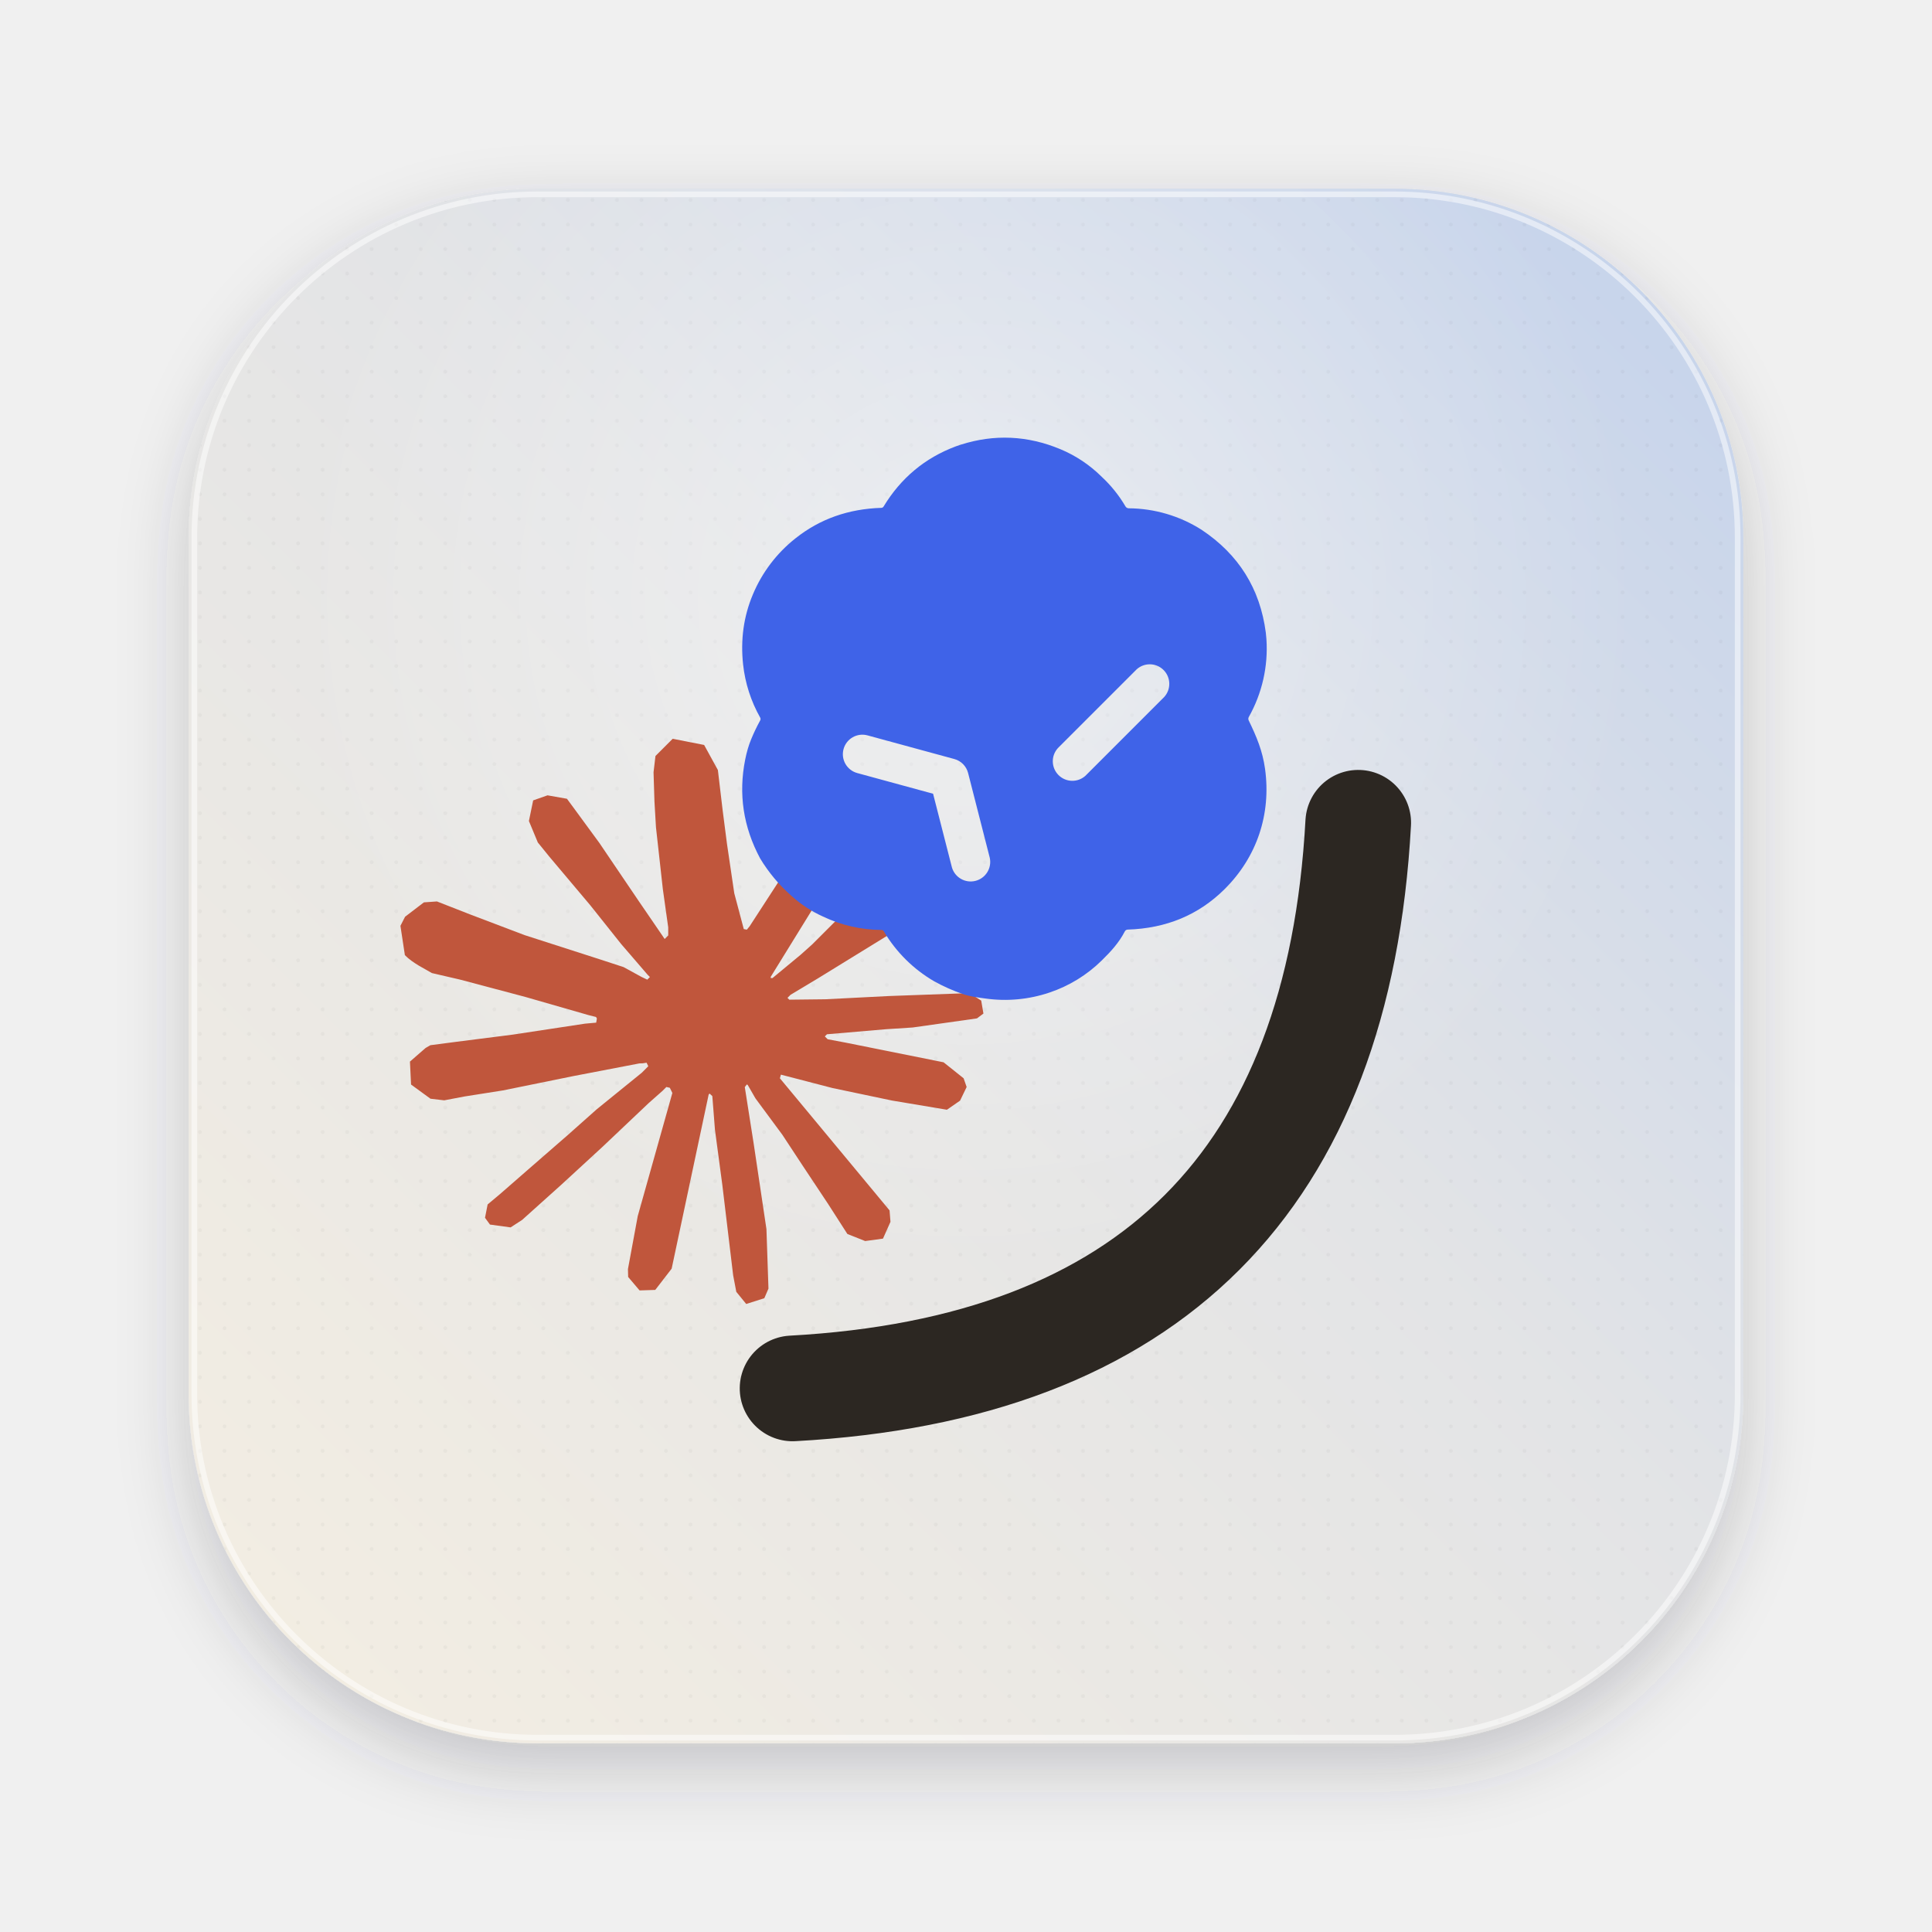
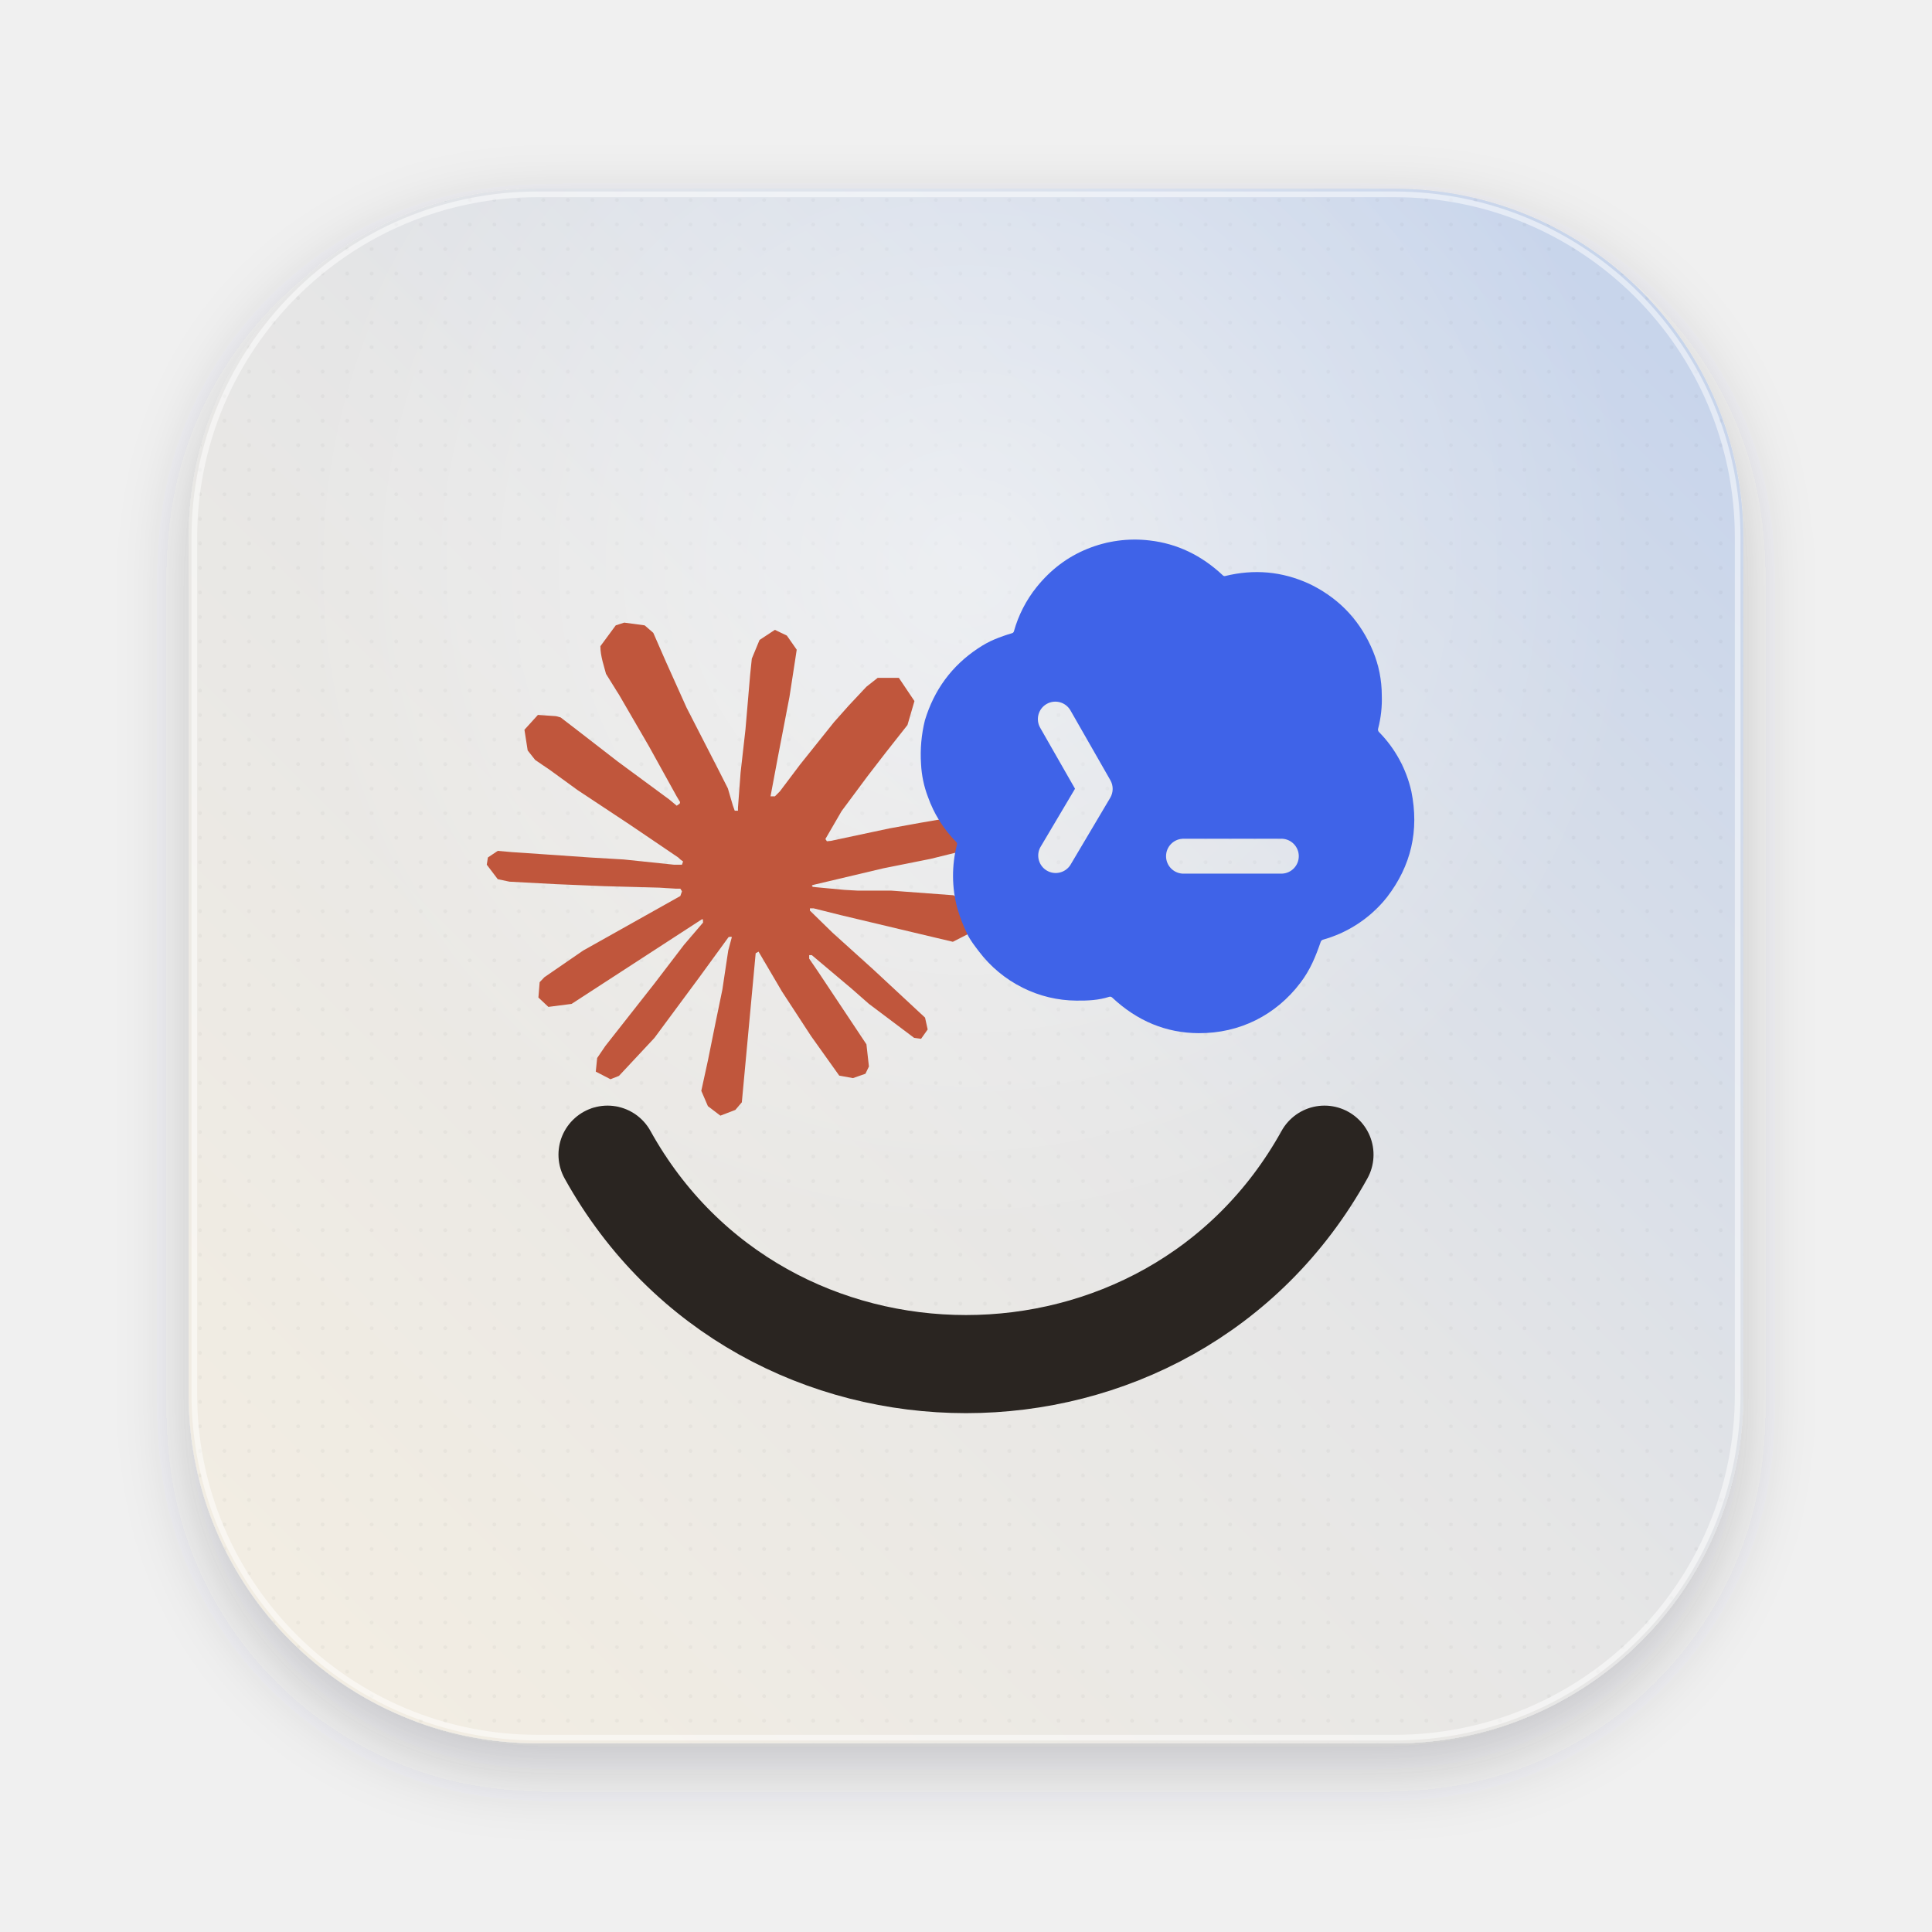
<svg xmlns="http://www.w3.org/2000/svg" viewBox="0 0 1024 1024" role="img" aria-label="Claudex">
  <defs>
    <clipPath id="body">
      <rect x="100" y="100" width="824" height="824" rx="185" />
    </clipPath>
    <filter id="sh" x="-30%" y="-30%" width="160%" height="160%">
      <feDropShadow dx="0" dy="14" stdDeviation="18" flood-color="#3a3a44" flood-opacity="0.22" />
    </filter>
    <linearGradient id="bg" x1="0" y1="1" x2="1" y2="0">
      <stop offset="0" stop-color="#F4EEE2" />
-       <stop offset="0.55" stop-color="#E3E4E6" />
+       <stop offset="0.5" stop-color="#E6E6E6" />
      <stop offset="1" stop-color="#C3D2EC" />
    </linearGradient>
-     <radialGradient id="hi" cx="50%" cy="26%" r="80%">
-       <stop offset="0" stop-color="#fff" stop-opacity="0.4" />
+     <radialGradient id="hi" cx="50%" cy="24%" r="80%">
+       <stop offset="0" stop-color="#fff" stop-opacity="0.45" />
      <stop offset="55%" stop-color="#fff" stop-opacity="0" />
    </radialGradient>
    <pattern id="dots" width="13" height="13" patternUnits="userSpaceOnUse">
      <circle cx="2" cy="2" r="1" fill="#000" fill-opacity="0.035" />
    </pattern>
  </defs>
  <rect x="100" y="100" width="824" height="824" rx="185" fill="#E3E4E6" filter="url(#sh)" />
  <g clip-path="url(#body)">
    <rect x="100" y="100" width="824" height="824" fill="url(#bg)" />
    <rect x="100" y="100" width="824" height="824" fill="url(#dots)" />
    <rect x="100" y="100" width="824" height="824" fill="url(#hi)" />
-     <g transform="rotate(-45 512 528)">
-       <g transform="translate(248,288) scale(1.17)" fill="#C0563C">
-         <path d="m50.228 170.321 50.357-28.257.843-2.463-.843-1.361h-2.462l-8.426-.518-28.775-.778-24.952-1.037-24.175-1.296-6.092-1.297L0 125.796l.583-3.759 5.12-3.434 7.324.648 16.202 1.101 24.304 1.685 17.629 1.037 26.118 2.722h4.148l.583-1.685-1.426-1.037-1.101-1.037-25.147-17.045-27.22-18.017-14.258-10.37-7.713-5.25-3.888-4.925-1.685-10.758 7-7.713 9.397.649 2.398.648 9.527 7.323 20.35 15.75L94.817 91.9l3.889 3.24 1.555-1.102.195-.777-1.75-2.917-14.453-26.118-15.425-26.572-6.87-11.018-1.814-6.61c-.648-2.723-1.102-4.991-1.102-7.778l7.972-10.823L71.42 0 82.05 1.426l4.472 3.888 6.61 15.101 10.694 23.786 16.591 32.34 4.861 9.592 2.592 8.879.973 2.722h1.685v-1.556l1.36-18.211 2.528-22.36 2.463-28.776.843-8.1 4.018-9.722 7.971-5.25 6.222 2.981 5.12 7.324-.713 4.73-3.046 19.768-5.962 30.98-3.889 20.739h2.268l2.593-2.593 10.499-13.934 17.628-22.036 7.778-8.749 9.073-9.657 5.833-4.601h11.018l8.1 12.055-3.628 12.443-11.342 14.388-9.398 12.184-13.48 18.147-8.426 14.518.778 1.166 2.01-.194 30.46-6.481 16.462-2.982 19.637-3.37 8.88 4.148.971 4.213-3.5 8.62-20.998 5.184-24.628 4.926-36.682 8.685-.454.324.519.648 16.526 1.555 7.065.389h17.304l32.21 2.398 8.426 5.574 5.055 6.805-.843 5.184-12.962 6.611-17.498-4.148-40.83-9.721-14-3.5h-1.944v1.167l11.666 11.406 21.387 19.314 26.767 24.887 1.36 6.157-3.434 4.86-3.63-.518-23.526-17.693-9.073-7.972-20.545-17.304h-1.36v1.814l4.73 6.935 25.017 37.59 1.296 11.536-1.814 3.76-6.481 2.268-7.13-1.297-14.647-20.544-15.1-23.138-12.185-20.739-1.49.843-7.194 77.448-3.37 3.953-7.778 2.981-6.48-4.925-3.436-7.972 3.435-15.749 4.148-20.544 3.37-16.333 3.046-20.285 1.815-6.74-.13-.454-1.49.194-15.295 20.999-23.267 31.433-18.406 19.702-4.407 1.75-7.648-3.954.713-7.064 4.277-6.286 25.47-32.405 15.36-20.092 9.917-11.6-.065-1.686h-.583L44.07 198.125l-12.055 1.555-5.185-4.86.648-7.972 2.463-2.593 20.35-13.999-.064.065Z" />
-       </g>
-       <g transform="translate(484,292) scale(12.2)" fill="#3F63E8" fill-rule="evenodd">
-         <path clip-rule="evenodd" d="M8.086.457a6.105 6.105 0 013.046-.415c1.333.153 2.521.72 3.564 1.7a.117.117 0 00.107.029c1.408-.346 2.762-.224 4.061.366l.063.03.154.076c1.357.703 2.33 1.77 2.918 3.198.278.679.418 1.388.421 2.126a5.655 5.655 0 01-.18 1.631.167.167 0 00.04.155 5.982 5.982 0 011.578 2.891c.385 1.901-.01 3.615-1.183 5.14l-.182.22a6.063 6.063 0 01-2.934 1.851.162.162 0 00-.108.102c-.255.736-.511 1.364-.987 1.992-1.199 1.582-2.962 2.462-4.948 2.451-1.583-.008-2.986-.587-4.21-1.736a.145.145 0 00-.14-.032c-.518.167-1.04.191-1.604.185a5.924 5.924 0 01-2.595-.622 6.058 6.058 0 01-2.146-1.781c-.203-.269-.404-.522-.551-.821a7.74 7.74 0 01-.495-1.283 6.11 6.11 0 01-.017-3.064.166.166 0 00.008-.074.115.115 0 00-.037-.064 5.958 5.958 0 01-1.38-2.202 5.196 5.196 0 01-.333-1.589 6.915 6.915 0 01.188-2.132c.45-1.484 1.309-2.648 2.577-3.493.282-.188.55-.334.802-.438.286-.12.573-.22.861-.304a.129.129 0 00.087-.087A6.016 6.016 0 015.635 2.31C6.315 1.464 7.132.846 8.086.457zm-.804 7.85a.848.848 0 00-1.473.842l1.694 2.965-1.688 2.848a.849.849 0 001.46.864l1.94-3.272a.849.849 0 00.007-.854l-1.94-3.393zm5.446 6.24a.849.849 0 000 1.695h4.848a.849.849 0 000-1.696h-4.848z" />
-       </g>
-       <path d="M300 610 Q512 800 724 610" fill="none" stroke="#2C2722" stroke-width="56" stroke-linecap="round" />
+     <g transform="translate(258,330) scale(1.02)" fill="#C0563C">
+       <path d="m50.228 170.321 50.357-28.257.843-2.463-.843-1.361h-2.462l-8.426-.518-28.775-.778-24.952-1.037-24.175-1.296-6.092-1.297L0 125.796l.583-3.759 5.12-3.434 7.324.648 16.202 1.101 24.304 1.685 17.629 1.037 26.118 2.722h4.148l.583-1.685-1.426-1.037-1.101-1.037-25.147-17.045-27.22-18.017-14.258-10.37-7.713-5.25-3.888-4.925-1.685-10.758 7-7.713 9.397.649 2.398.648 9.527 7.323 20.35 15.75L94.817 91.9l3.889 3.24 1.555-1.102.195-.777-1.75-2.917-14.453-26.118-15.425-26.572-6.87-11.018-1.814-6.61c-.648-2.723-1.102-4.991-1.102-7.778l7.972-10.823L71.42 0 82.05 1.426l4.472 3.888 6.61 15.101 10.694 23.786 16.591 32.34 4.861 9.592 2.592 8.879.973 2.722h1.685v-1.556l1.36-18.211 2.528-22.36 2.463-28.776.843-8.1 4.018-9.722 7.971-5.25 6.222 2.981 5.12 7.324-.713 4.73-3.046 19.768-5.962 30.98-3.889 20.739h2.268l2.593-2.593 10.499-13.934 17.628-22.036 7.778-8.749 9.073-9.657 5.833-4.601h11.018l8.1 12.055-3.628 12.443-11.342 14.388-9.398 12.184-13.48 18.147-8.426 14.518.778 1.166 2.01-.194 30.46-6.481 16.462-2.982 19.637-3.37 8.88 4.148.971 4.213-3.5 8.62-20.998 5.184-24.628 4.926-36.682 8.685-.454.324.519.648 16.526 1.555 7.065.389h17.304l32.21 2.398 8.426 5.574 5.055 6.805-.843 5.184-12.962 6.611-17.498-4.148-40.83-9.721-14-3.5h-1.944v1.167l11.666 11.406 21.387 19.314 26.767 24.887 1.36 6.157-3.434 4.86-3.63-.518-23.526-17.693-9.073-7.972-20.545-17.304h-1.36v1.814l4.73 6.935 25.017 37.59 1.296 11.536-1.814 3.76-6.481 2.268-7.13-1.297-14.647-20.544-15.1-23.138-12.185-20.739-1.49.843-7.194 77.448-3.37 3.953-7.778 2.981-6.48-4.925-3.436-7.972 3.435-15.749 4.148-20.544 3.37-16.333 3.046-20.285 1.815-6.74-.13-.454-1.49.194-15.295 20.999-23.267 31.433-18.406 19.702-4.407 1.75-7.648-3.954.713-7.064 4.277-6.286 25.47-32.405 15.36-20.092 9.917-11.6-.065-1.686h-.583L44.07 198.125l-12.055 1.555-5.185-4.86.648-7.972 2.463-2.593 20.35-13.999-.064.065Z" />
    </g>
+     <g transform="translate(488,286) scale(10.9)" fill="#3F63E8" fill-rule="evenodd">
+       <path clip-rule="evenodd" d="M8.086.457a6.105 6.105 0 013.046-.415c1.333.153 2.521.72 3.564 1.7a.117.117 0 00.107.029c1.408-.346 2.762-.224 4.061.366l.063.03.154.076c1.357.703 2.33 1.77 2.918 3.198.278.679.418 1.388.421 2.126a5.655 5.655 0 01-.18 1.631.167.167 0 00.04.155 5.982 5.982 0 011.578 2.891c.385 1.901-.01 3.615-1.183 5.14l-.182.22a6.063 6.063 0 01-2.934 1.851.162.162 0 00-.108.102c-.255.736-.511 1.364-.987 1.992-1.199 1.582-2.962 2.462-4.948 2.451-1.583-.008-2.986-.587-4.21-1.736a.145.145 0 00-.14-.032c-.518.167-1.04.191-1.604.185a5.924 5.924 0 01-2.595-.622 6.058 6.058 0 01-2.146-1.781c-.203-.269-.404-.522-.551-.821a7.74 7.74 0 01-.495-1.283 6.11 6.11 0 01-.017-3.064.166.166 0 00.008-.074.115.115 0 00-.037-.064 5.958 5.958 0 01-1.38-2.202 5.196 5.196 0 01-.333-1.589 6.915 6.915 0 01.188-2.132c.45-1.484 1.309-2.648 2.577-3.493.282-.188.55-.334.802-.438.286-.12.573-.22.861-.304a.129.129 0 00.087-.087A6.016 6.016 0 015.635 2.31C6.315 1.464 7.132.846 8.086.457zm-.804 7.85a.848.848 0 00-1.473.842l1.694 2.965-1.688 2.848a.849.849 0 001.46.864l1.94-3.272a.849.849 0 00.007-.854l-1.94-3.393zm5.446 6.24a.849.849 0 000 1.695h4.848a.849.849 0 000-1.696h-4.848z" />
+     </g>
+     <path d="M322 612 C404 760 620 760 702 612" fill="none" stroke="#2A2521" stroke-width="52" stroke-linecap="round" />
    <rect x="103" y="103" width="818" height="818" rx="182" fill="none" stroke="#fff" stroke-opacity="0.5" stroke-width="3" />
  </g>
</svg>
